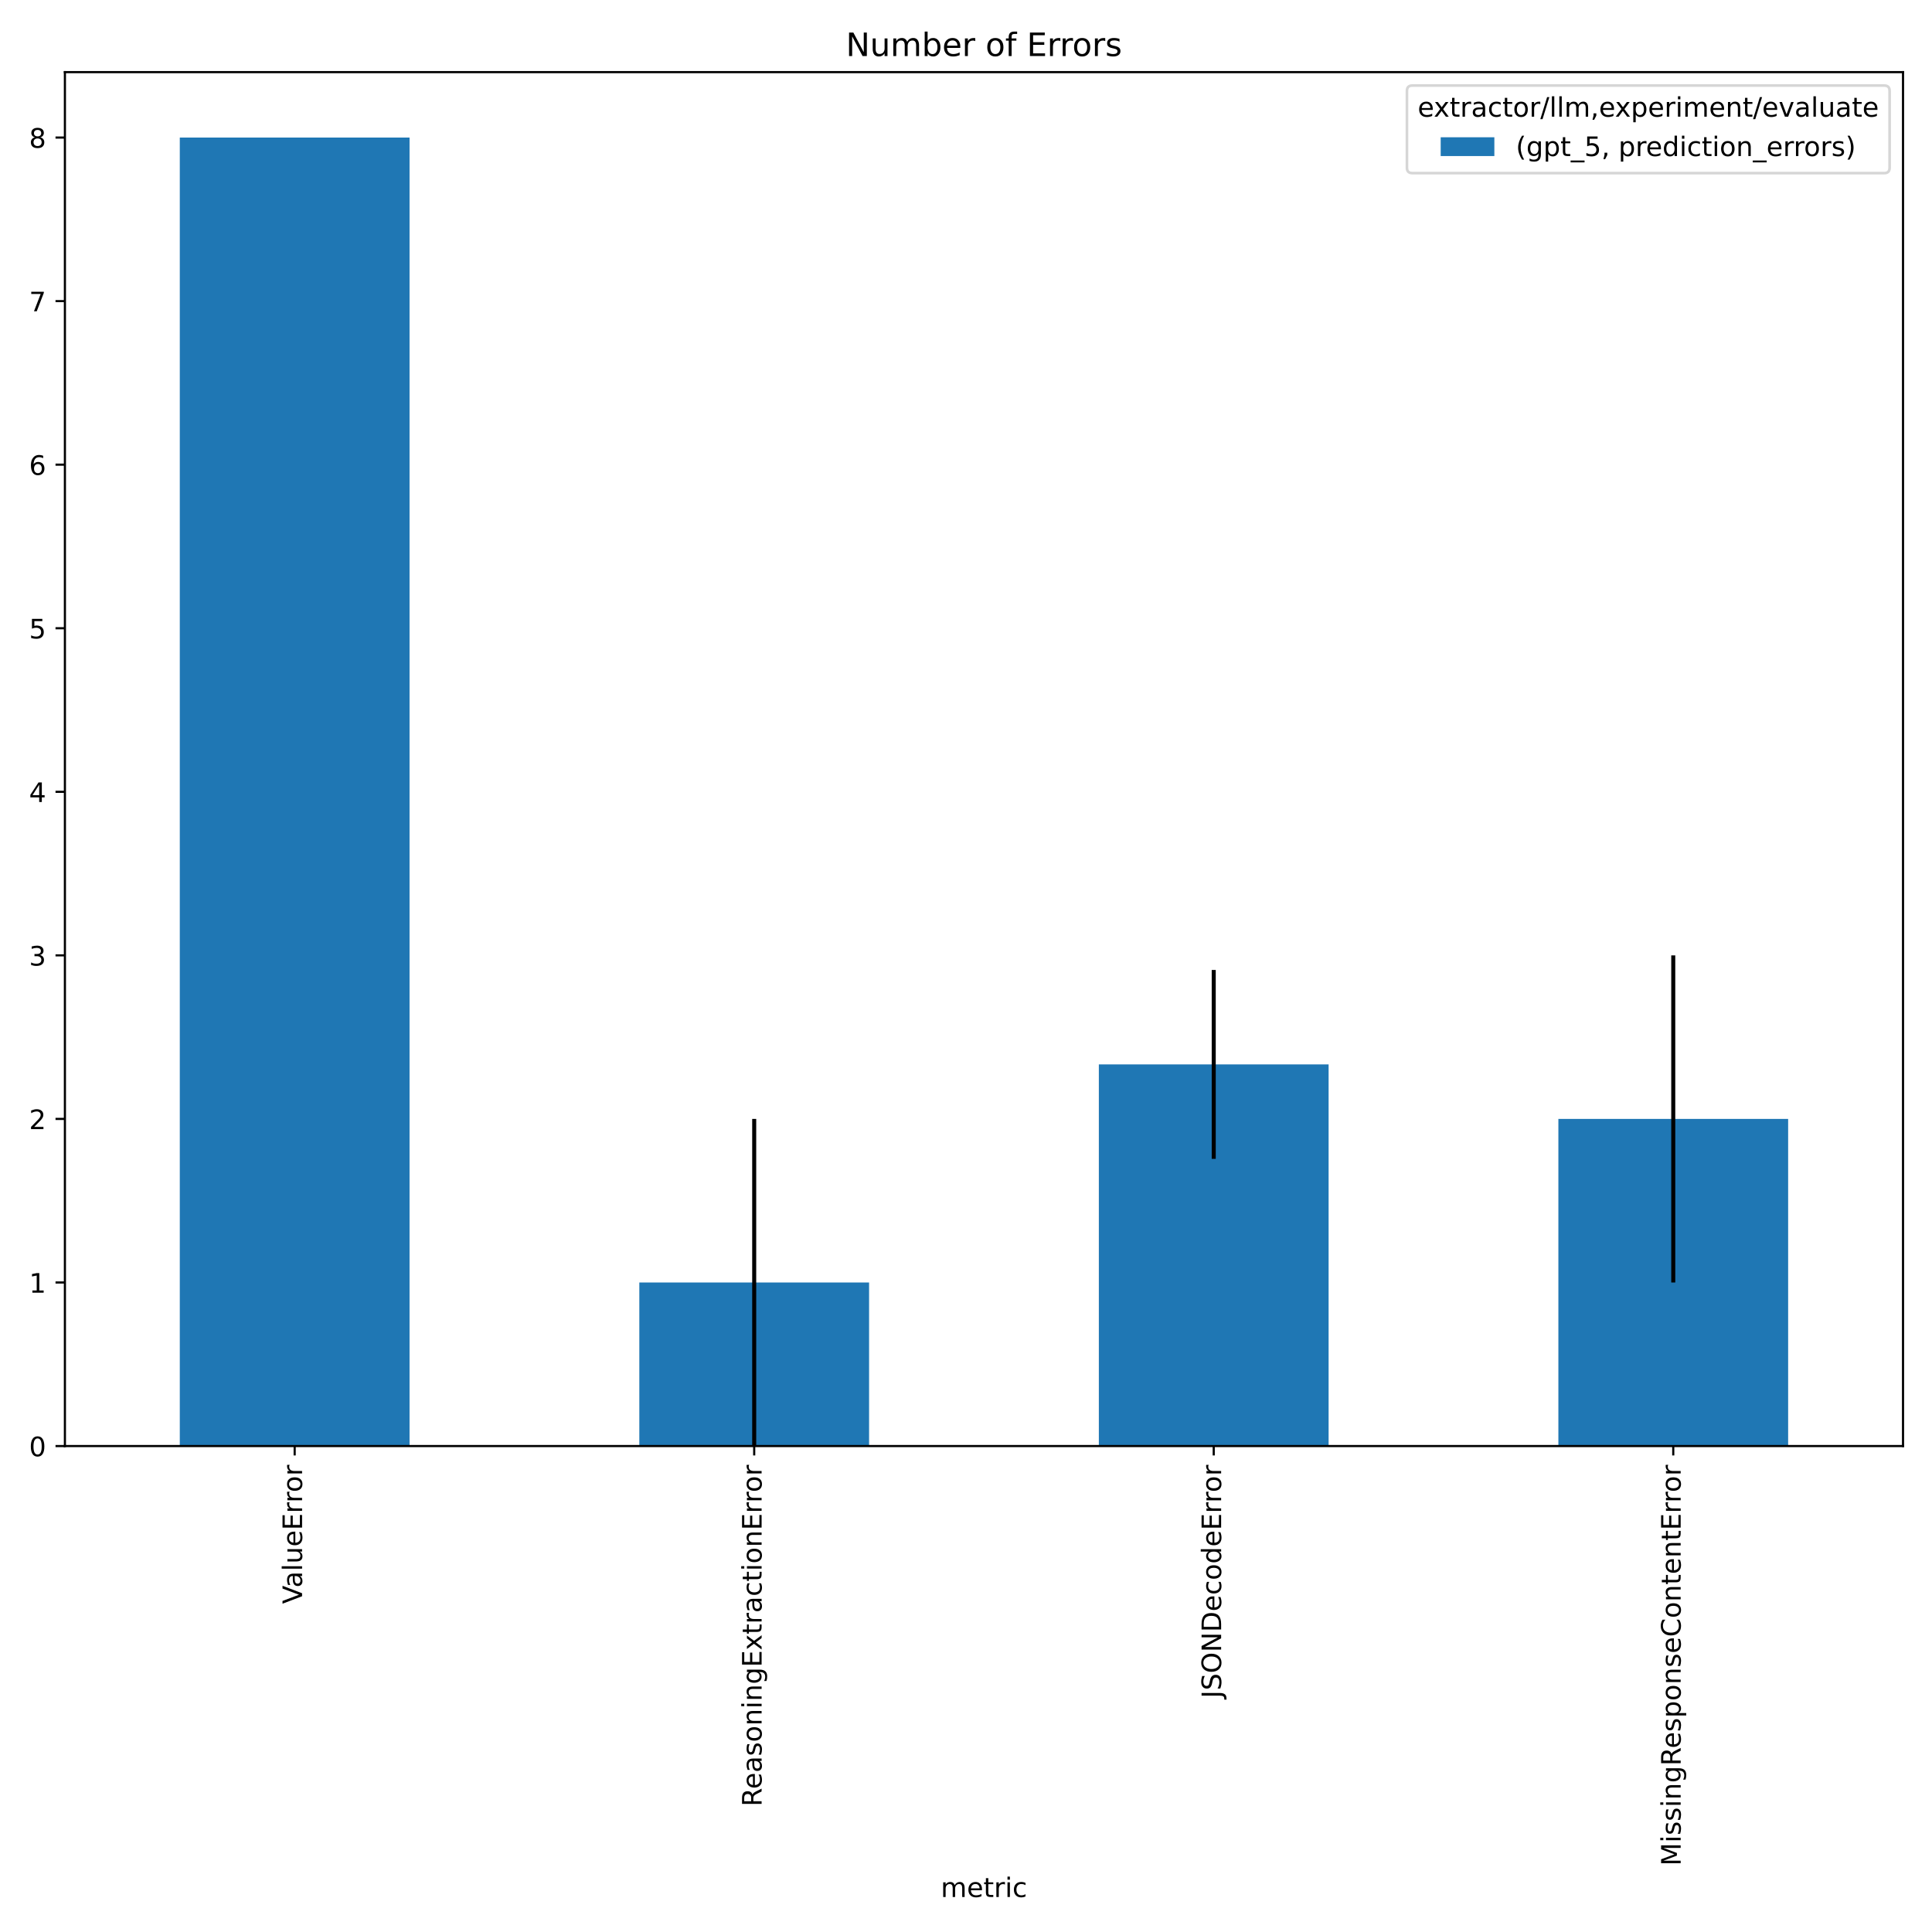
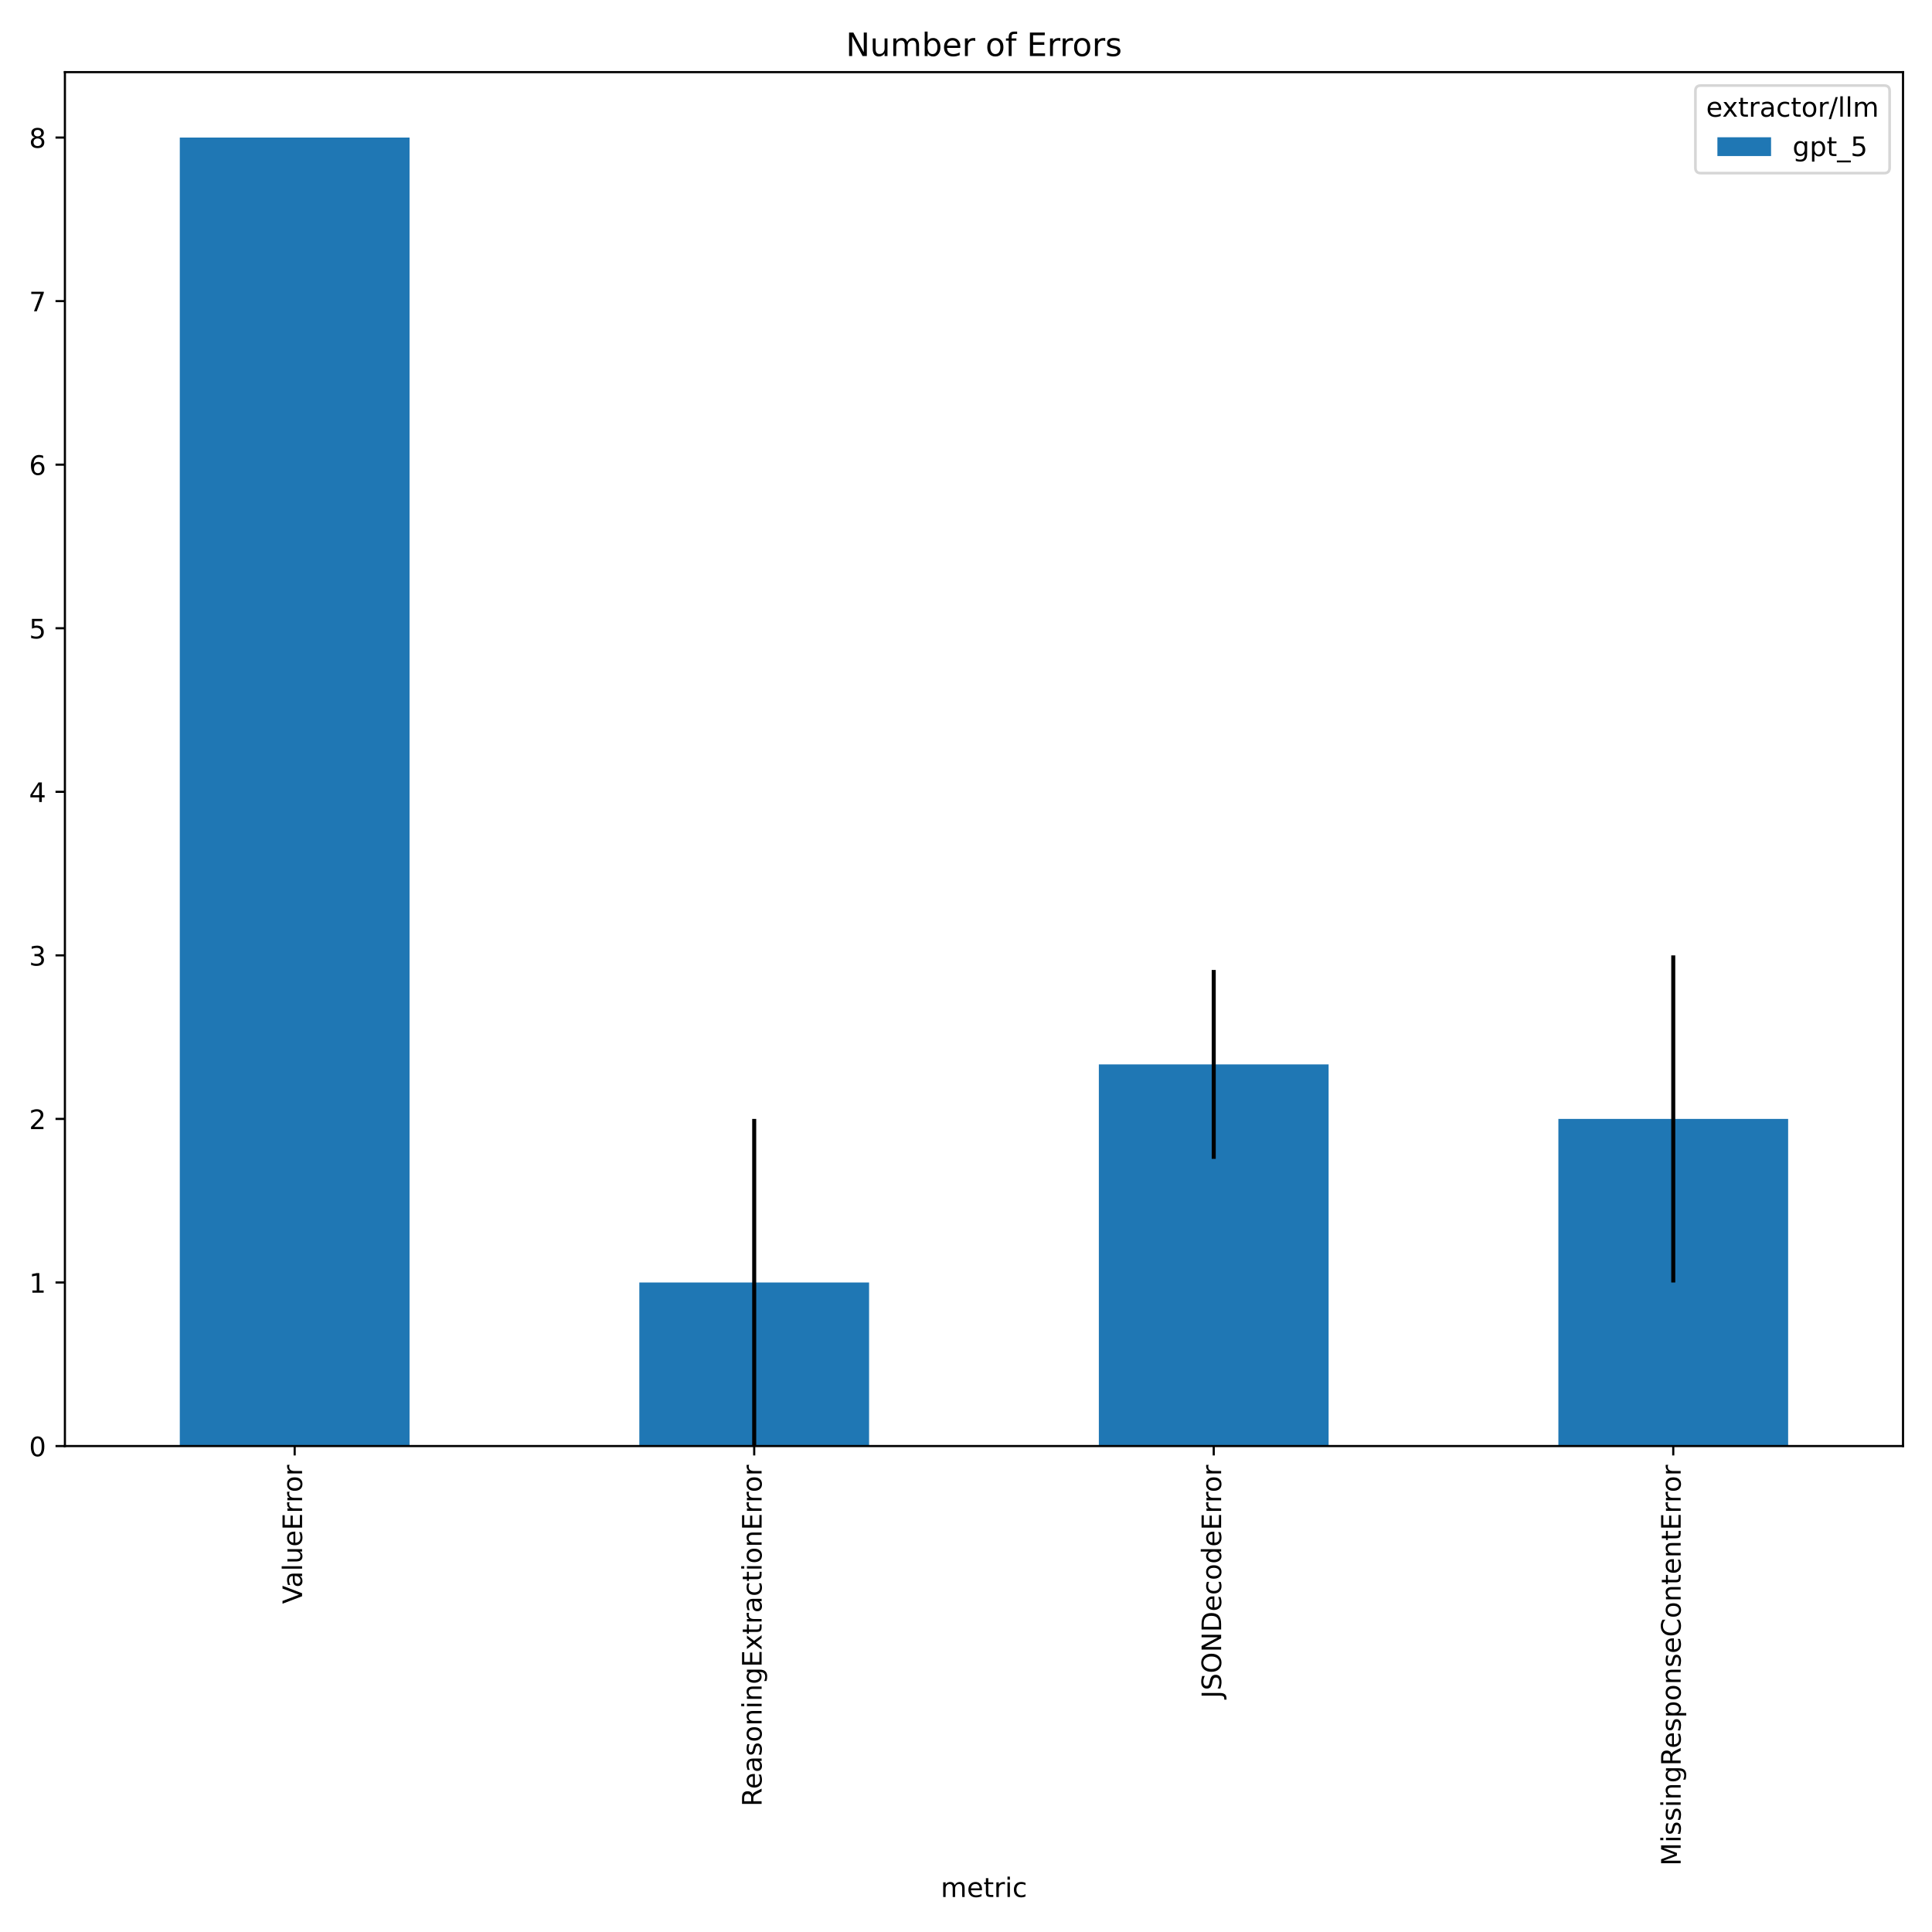
<svg xmlns="http://www.w3.org/2000/svg" xmlns:xlink="http://www.w3.org/1999/xlink" width="720pt" height="720pt" viewBox="0 0 720 720" version="1.1">
  <defs>
    <style type="text/css">*{stroke-linejoin: round; stroke-linecap: butt}</style>
  </defs>
  <g id="figure_1">
    <g id="patch_1">
      <path d="M 0 720  L 720 720  L 720 0  L 0 0  z " style="fill: #ffffff" />
    </g>
    <g id="axes_1">
      <g id="patch_2">
        <path d="M 24.19 538.9  L 709.2 538.9  L 709.2 26.88  L 24.19 26.88  z " style="fill: #ffffff" />
      </g>
      <g id="patch_3">
-         <path d="M 67.003 538.9  L 152.629 538.9  L 152.629 51.262  L 67.003 51.262  z " clip-path="url(#p5920b8ea98)" style="fill: #1f77b4" />
+         <path d="M 67.003 538.9  L 152.629 538.9  L 152.629 51.262  L 67.003 51.262  z " clip-path="url(#p217a0be607)" style="fill: #1f77b4" />
      </g>
      <g id="patch_4">
-         <path d="M 238.256 538.9  L 323.882 538.9  L 323.882 477.945  L 238.256 477.945  z " clip-path="url(#p5920b8ea98)" style="fill: #1f77b4" />
+         <path d="M 238.256 538.9  L 323.882 538.9  L 323.882 477.945  L 238.256 477.945  z " clip-path="url(#p217a0be607)" style="fill: #1f77b4" />
      </g>
      <g id="patch_5">
-         <path d="M 409.508 538.9  L 495.134 538.9  L 495.134 396.672  L 409.508 396.672  z " clip-path="url(#p5920b8ea98)" style="fill: #1f77b4" />
+         <path d="M 409.508 538.9  L 495.134 538.9  L 495.134 396.672  L 409.508 396.672  z " clip-path="url(#p217a0be607)" style="fill: #1f77b4" />
      </g>
      <g id="patch_6">
-         <path d="M 580.761 538.9  L 666.387 538.9  L 666.387 416.99  L 580.761 416.99  z " clip-path="url(#p5920b8ea98)" style="fill: #1f77b4" />
+         <path d="M 580.761 538.9  L 666.387 538.9  L 666.387 416.99  L 580.761 416.99  z " clip-path="url(#p217a0be607)" style="fill: #1f77b4" />
      </g>
      <g id="matplotlib.axis_1">
        <g id="xtick_1">
          <g id="line2d_1">
            <defs>
-               <path id="mff576303f9" d="M 0 0  L 0 3.5  " style="stroke: #000000; stroke-width: 0.8" />
+               <path id="m48f0c48dc9" d="M 0 0  L 0 3.5  " style="stroke: #000000; stroke-width: 0.8" />
            </defs>
            <g>
-               <use xlink:href="#mff576303f9" x="109.816" y="538.9" style="stroke: #000000; stroke-width: 0.8" />
+               <use xlink:href="#m48f0c48dc9" x="109.816" y="538.9" style="stroke: #000000; stroke-width: 0.8" />
            </g>
          </g>
          <g id="text_1">
            <g transform="translate(112.5756 597.7328) rotate(-90) scale(0.1 -0.1)">
              <defs>
                <path id="DejaVuSans-56" d="M 1831 0  L 50 4666  L 709 4666  L 2188 738  L 3669 4666  L 4325 4666  L 2547 0  L 1831 0  z " transform="scale(0.015625)" />
                <path id="DejaVuSans-61" d="M 2194 1759  Q 1497 1759 1228 1600  Q 959 1441 959 1056  Q 959 750 1161 570  Q 1363 391 1709 391  Q 2188 391 2477 730  Q 2766 1069 2766 1631  L 2766 1759  L 2194 1759  z M 3341 1997  L 3341 0  L 2766 0  L 2766 531  Q 2569 213 2275 61  Q 1981 -91 1556 -91  Q 1019 -91 701 211  Q 384 513 384 1019  Q 384 1609 779 1909  Q 1175 2209 1959 2209  L 2766 2209  L 2766 2266  Q 2766 2663 2505 2880  Q 2244 3097 1772 3097  Q 1472 3097 1187 3025  Q 903 2953 641 2809  L 641 3341  Q 956 3463 1253 3523  Q 1550 3584 1831 3584  Q 2591 3584 2966 3190  Q 3341 2797 3341 1997  z " transform="scale(0.015625)" />
                <path id="DejaVuSans-6c" d="M 603 4863  L 1178 4863  L 1178 0  L 603 0  L 603 4863  z " transform="scale(0.015625)" />
                <path id="DejaVuSans-75" d="M 544 1381  L 544 3500  L 1119 3500  L 1119 1403  Q 1119 906 1312 657  Q 1506 409 1894 409  Q 2359 409 2629 706  Q 2900 1003 2900 1516  L 2900 3500  L 3475 3500  L 3475 0  L 2900 0  L 2900 538  Q 2691 219 2414 64  Q 2138 -91 1772 -91  Q 1169 -91 856 284  Q 544 659 544 1381  z M 1991 3584  L 1991 3584  z " transform="scale(0.015625)" />
                <path id="DejaVuSans-65" d="M 3597 1894  L 3597 1613  L 953 1613  Q 991 1019 1311 708  Q 1631 397 2203 397  Q 2534 397 2845 478  Q 3156 559 3463 722  L 3463 178  Q 3153 47 2828 -22  Q 2503 -91 2169 -91  Q 1331 -91 842 396  Q 353 884 353 1716  Q 353 2575 817 3079  Q 1281 3584 2069 3584  Q 2775 3584 3186 3129  Q 3597 2675 3597 1894  z M 3022 2063  Q 3016 2534 2758 2815  Q 2500 3097 2075 3097  Q 1594 3097 1305 2825  Q 1016 2553 972 2059  L 3022 2063  z " transform="scale(0.015625)" />
                <path id="DejaVuSans-45" d="M 628 4666  L 3578 4666  L 3578 4134  L 1259 4134  L 1259 2753  L 3481 2753  L 3481 2222  L 1259 2222  L 1259 531  L 3634 531  L 3634 0  L 628 0  L 628 4666  z " transform="scale(0.015625)" />
                <path id="DejaVuSans-72" d="M 2631 2963  Q 2534 3019 2420 3045  Q 2306 3072 2169 3072  Q 1681 3072 1420 2755  Q 1159 2438 1159 1844  L 1159 0  L 581 0  L 581 3500  L 1159 3500  L 1159 2956  Q 1341 3275 1631 3429  Q 1922 3584 2338 3584  Q 2397 3584 2469 3576  Q 2541 3569 2628 3553  L 2631 2963  z " transform="scale(0.015625)" />
                <path id="DejaVuSans-6f" d="M 1959 3097  Q 1497 3097 1228 2736  Q 959 2375 959 1747  Q 959 1119 1226 758  Q 1494 397 1959 397  Q 2419 397 2687 759  Q 2956 1122 2956 1747  Q 2956 2369 2687 2733  Q 2419 3097 1959 3097  z M 1959 3584  Q 2709 3584 3137 3096  Q 3566 2609 3566 1747  Q 3566 888 3137 398  Q 2709 -91 1959 -91  Q 1206 -91 779 398  Q 353 888 353 1747  Q 353 2609 779 3096  Q 1206 3584 1959 3584  z " transform="scale(0.015625)" />
              </defs>
              <use xlink:href="#DejaVuSans-56" />
              <use xlink:href="#DejaVuSans-61" transform="translate(60.6582 0)" />
              <use xlink:href="#DejaVuSans-6c" transform="translate(121.9375 0)" />
              <use xlink:href="#DejaVuSans-75" transform="translate(149.7207 0)" />
              <use xlink:href="#DejaVuSans-65" transform="translate(213.0996 0)" />
              <use xlink:href="#DejaVuSans-45" transform="translate(274.623 0)" />
              <use xlink:href="#DejaVuSans-72" transform="translate(337.8066 0)" />
              <use xlink:href="#DejaVuSans-72" transform="translate(377.1699 0)" />
              <use xlink:href="#DejaVuSans-6f" transform="translate(416.0332 0)" />
              <use xlink:href="#DejaVuSans-72" transform="translate(477.2148 0)" />
            </g>
          </g>
        </g>
        <g id="xtick_2">
          <g id="line2d_2">
            <g>
-               <use xlink:href="#mff576303f9" x="281.069" y="538.9" style="stroke: #000000; stroke-width: 0.8" />
+               <use xlink:href="#m48f0c48dc9" x="281.069" y="538.9" style="stroke: #000000; stroke-width: 0.8" />
            </g>
          </g>
          <g id="text_2">
            <g transform="translate(283.8281 673.2297) rotate(-90) scale(0.1 -0.1)">
              <defs>
                <path id="DejaVuSans-52" d="M 2841 2188  Q 3044 2119 3236 1894  Q 3428 1669 3622 1275  L 4263 0  L 3584 0  L 2988 1197  Q 2756 1666 2539 1819  Q 2322 1972 1947 1972  L 1259 1972  L 1259 0  L 628 0  L 628 4666  L 2053 4666  Q 2853 4666 3247 4331  Q 3641 3997 3641 3322  Q 3641 2881 3436 2590  Q 3231 2300 2841 2188  z M 1259 4147  L 1259 2491  L 2053 2491  Q 2509 2491 2742 2702  Q 2975 2913 2975 3322  Q 2975 3731 2742 3939  Q 2509 4147 2053 4147  L 1259 4147  z " transform="scale(0.015625)" />
                <path id="DejaVuSans-73" d="M 2834 3397  L 2834 2853  Q 2591 2978 2328 3040  Q 2066 3103 1784 3103  Q 1356 3103 1142 2972  Q 928 2841 928 2578  Q 928 2378 1081 2264  Q 1234 2150 1697 2047  L 1894 2003  Q 2506 1872 2764 1633  Q 3022 1394 3022 966  Q 3022 478 2636 193  Q 2250 -91 1575 -91  Q 1294 -91 989 -36  Q 684 19 347 128  L 347 722  Q 666 556 975 473  Q 1284 391 1588 391  Q 1994 391 2212 530  Q 2431 669 2431 922  Q 2431 1156 2273 1281  Q 2116 1406 1581 1522  L 1381 1569  Q 847 1681 609 1914  Q 372 2147 372 2553  Q 372 3047 722 3315  Q 1072 3584 1716 3584  Q 2034 3584 2315 3537  Q 2597 3491 2834 3397  z " transform="scale(0.015625)" />
                <path id="DejaVuSans-6e" d="M 3513 2113  L 3513 0  L 2938 0  L 2938 2094  Q 2938 2591 2744 2837  Q 2550 3084 2163 3084  Q 1697 3084 1428 2787  Q 1159 2491 1159 1978  L 1159 0  L 581 0  L 581 3500  L 1159 3500  L 1159 2956  Q 1366 3272 1645 3428  Q 1925 3584 2291 3584  Q 2894 3584 3203 3211  Q 3513 2838 3513 2113  z " transform="scale(0.015625)" />
                <path id="DejaVuSans-69" d="M 603 3500  L 1178 3500  L 1178 0  L 603 0  L 603 3500  z M 603 4863  L 1178 4863  L 1178 4134  L 603 4134  L 603 4863  z " transform="scale(0.015625)" />
                <path id="DejaVuSans-67" d="M 2906 1791  Q 2906 2416 2648 2759  Q 2391 3103 1925 3103  Q 1463 3103 1205 2759  Q 947 2416 947 1791  Q 947 1169 1205 825  Q 1463 481 1925 481  Q 2391 481 2648 825  Q 2906 1169 2906 1791  z M 3481 434  Q 3481 -459 3084 -895  Q 2688 -1331 1869 -1331  Q 1566 -1331 1297 -1286  Q 1028 -1241 775 -1147  L 775 -588  Q 1028 -725 1275 -790  Q 1522 -856 1778 -856  Q 2344 -856 2625 -561  Q 2906 -266 2906 331  L 2906 616  Q 2728 306 2450 153  Q 2172 0 1784 0  Q 1141 0 747 490  Q 353 981 353 1791  Q 353 2603 747 3093  Q 1141 3584 1784 3584  Q 2172 3584 2450 3431  Q 2728 3278 2906 2969  L 2906 3500  L 3481 3500  L 3481 434  z " transform="scale(0.015625)" />
                <path id="DejaVuSans-78" d="M 3513 3500  L 2247 1797  L 3578 0  L 2900 0  L 1881 1375  L 863 0  L 184 0  L 1544 1831  L 300 3500  L 978 3500  L 1906 2253  L 2834 3500  L 3513 3500  z " transform="scale(0.015625)" />
                <path id="DejaVuSans-74" d="M 1172 4494  L 1172 3500  L 2356 3500  L 2356 3053  L 1172 3053  L 1172 1153  Q 1172 725 1289 603  Q 1406 481 1766 481  L 2356 481  L 2356 0  L 1766 0  Q 1100 0 847 248  Q 594 497 594 1153  L 594 3053  L 172 3053  L 172 3500  L 594 3500  L 594 4494  L 1172 4494  z " transform="scale(0.015625)" />
                <path id="DejaVuSans-63" d="M 3122 3366  L 3122 2828  Q 2878 2963 2633 3030  Q 2388 3097 2138 3097  Q 1578 3097 1268 2742  Q 959 2388 959 1747  Q 959 1106 1268 751  Q 1578 397 2138 397  Q 2388 397 2633 464  Q 2878 531 3122 666  L 3122 134  Q 2881 22 2623 -34  Q 2366 -91 2075 -91  Q 1284 -91 818 406  Q 353 903 353 1747  Q 353 2603 823 3093  Q 1294 3584 2113 3584  Q 2378 3584 2631 3529  Q 2884 3475 3122 3366  z " transform="scale(0.015625)" />
              </defs>
              <use xlink:href="#DejaVuSans-52" />
              <use xlink:href="#DejaVuSans-65" transform="translate(64.98242 0)" />
              <use xlink:href="#DejaVuSans-61" transform="translate(126.5059 0)" />
              <use xlink:href="#DejaVuSans-73" transform="translate(187.7852 0)" />
              <use xlink:href="#DejaVuSans-6f" transform="translate(239.8848 0)" />
              <use xlink:href="#DejaVuSans-6e" transform="translate(301.0664 0)" />
              <use xlink:href="#DejaVuSans-69" transform="translate(364.4453 0)" />
              <use xlink:href="#DejaVuSans-6e" transform="translate(392.2285 0)" />
              <use xlink:href="#DejaVuSans-67" transform="translate(455.6074 0)" />
              <use xlink:href="#DejaVuSans-45" transform="translate(519.084 0)" />
              <use xlink:href="#DejaVuSans-78" transform="translate(582.2676 0)" />
              <use xlink:href="#DejaVuSans-74" transform="translate(641.4473 0)" />
              <use xlink:href="#DejaVuSans-72" transform="translate(680.6562 0)" />
              <use xlink:href="#DejaVuSans-61" transform="translate(721.7695 0)" />
              <use xlink:href="#DejaVuSans-63" transform="translate(783.0488 0)" />
              <use xlink:href="#DejaVuSans-74" transform="translate(838.0293 0)" />
              <use xlink:href="#DejaVuSans-69" transform="translate(877.2383 0)" />
              <use xlink:href="#DejaVuSans-6f" transform="translate(905.0215 0)" />
              <use xlink:href="#DejaVuSans-6e" transform="translate(966.2031 0)" />
              <use xlink:href="#DejaVuSans-45" transform="translate(1029.582 0)" />
              <use xlink:href="#DejaVuSans-72" transform="translate(1092.766 0)" />
              <use xlink:href="#DejaVuSans-72" transform="translate(1132.129 0)" />
              <use xlink:href="#DejaVuSans-6f" transform="translate(1170.992 0)" />
              <use xlink:href="#DejaVuSans-72" transform="translate(1232.174 0)" />
            </g>
          </g>
        </g>
        <g id="xtick_3">
          <g id="line2d_3">
            <g>
-               <use xlink:href="#mff576303f9" x="452.321" y="538.9" style="stroke: #000000; stroke-width: 0.8" />
+               <use xlink:href="#m48f0c48dc9" x="452.321" y="538.9" style="stroke: #000000; stroke-width: 0.8" />
            </g>
          </g>
          <g id="text_3">
            <g transform="translate(455.0806 632.8937) rotate(-90) scale(0.1 -0.1)">
              <defs>
                <path id="DejaVuSans-4a" d="M 628 4666  L 1259 4666  L 1259 325  Q 1259 -519 939 -900  Q 619 -1281 -91 -1281  L -331 -1281  L -331 -750  L -134 -750  Q 284 -750 456 -515  Q 628 -281 628 325  L 628 4666  z " transform="scale(0.015625)" />
                <path id="DejaVuSans-53" d="M 3425 4513  L 3425 3897  Q 3066 4069 2747 4153  Q 2428 4238 2131 4238  Q 1616 4238 1336 4038  Q 1056 3838 1056 3469  Q 1056 3159 1242 3001  Q 1428 2844 1947 2747  L 2328 2669  Q 3034 2534 3370 2195  Q 3706 1856 3706 1288  Q 3706 609 3251 259  Q 2797 -91 1919 -91  Q 1588 -91 1214 -16  Q 841 59 441 206  L 441 856  Q 825 641 1194 531  Q 1563 422 1919 422  Q 2459 422 2753 634  Q 3047 847 3047 1241  Q 3047 1584 2836 1778  Q 2625 1972 2144 2069  L 1759 2144  Q 1053 2284 737 2584  Q 422 2884 422 3419  Q 422 4038 858 4394  Q 1294 4750 2059 4750  Q 2388 4750 2728 4690  Q 3069 4631 3425 4513  z " transform="scale(0.015625)" />
                <path id="DejaVuSans-4f" d="M 2522 4238  Q 1834 4238 1429 3725  Q 1025 3213 1025 2328  Q 1025 1447 1429 934  Q 1834 422 2522 422  Q 3209 422 3611 934  Q 4013 1447 4013 2328  Q 4013 3213 3611 3725  Q 3209 4238 2522 4238  z M 2522 4750  Q 3503 4750 4090 4092  Q 4678 3434 4678 2328  Q 4678 1225 4090 567  Q 3503 -91 2522 -91  Q 1538 -91 948 565  Q 359 1222 359 2328  Q 359 3434 948 4092  Q 1538 4750 2522 4750  z " transform="scale(0.015625)" />
                <path id="DejaVuSans-4e" d="M 628 4666  L 1478 4666  L 3547 763  L 3547 4666  L 4159 4666  L 4159 0  L 3309 0  L 1241 3903  L 1241 0  L 628 0  L 628 4666  z " transform="scale(0.015625)" />
                <path id="DejaVuSans-44" d="M 1259 4147  L 1259 519  L 2022 519  Q 2988 519 3436 956  Q 3884 1394 3884 2338  Q 3884 3275 3436 3711  Q 2988 4147 2022 4147  L 1259 4147  z M 628 4666  L 1925 4666  Q 3281 4666 3915 4102  Q 4550 3538 4550 2338  Q 4550 1131 3912 565  Q 3275 0 1925 0  L 628 0  L 628 4666  z " transform="scale(0.015625)" />
                <path id="DejaVuSans-64" d="M 2906 2969  L 2906 4863  L 3481 4863  L 3481 0  L 2906 0  L 2906 525  Q 2725 213 2448 61  Q 2172 -91 1784 -91  Q 1150 -91 751 415  Q 353 922 353 1747  Q 353 2572 751 3078  Q 1150 3584 1784 3584  Q 2172 3584 2448 3432  Q 2725 3281 2906 2969  z M 947 1747  Q 947 1113 1208 752  Q 1469 391 1925 391  Q 2381 391 2643 752  Q 2906 1113 2906 1747  Q 2906 2381 2643 2742  Q 2381 3103 1925 3103  Q 1469 3103 1208 2742  Q 947 2381 947 1747  z " transform="scale(0.015625)" />
              </defs>
              <use xlink:href="#DejaVuSans-4a" />
              <use xlink:href="#DejaVuSans-53" transform="translate(29.49219 0)" />
              <use xlink:href="#DejaVuSans-4f" transform="translate(92.96875 0)" />
              <use xlink:href="#DejaVuSans-4e" transform="translate(171.6797 0)" />
              <use xlink:href="#DejaVuSans-44" transform="translate(246.4844 0)" />
              <use xlink:href="#DejaVuSans-65" transform="translate(323.4863 0)" />
              <use xlink:href="#DejaVuSans-63" transform="translate(385.0098 0)" />
              <use xlink:href="#DejaVuSans-6f" transform="translate(439.9902 0)" />
              <use xlink:href="#DejaVuSans-64" transform="translate(501.1719 0)" />
              <use xlink:href="#DejaVuSans-65" transform="translate(564.6484 0)" />
              <use xlink:href="#DejaVuSans-45" transform="translate(626.1719 0)" />
              <use xlink:href="#DejaVuSans-72" transform="translate(689.3555 0)" />
              <use xlink:href="#DejaVuSans-72" transform="translate(728.7188 0)" />
              <use xlink:href="#DejaVuSans-6f" transform="translate(767.582 0)" />
              <use xlink:href="#DejaVuSans-72" transform="translate(828.7637 0)" />
            </g>
          </g>
        </g>
        <g id="xtick_4">
          <g id="line2d_4">
            <g>
-               <use xlink:href="#mff576303f9" x="623.574" y="538.9" style="stroke: #000000; stroke-width: 0.8" />
+               <use xlink:href="#m48f0c48dc9" x="623.574" y="538.9" style="stroke: #000000; stroke-width: 0.8" />
            </g>
          </g>
          <g id="text_4">
            <g transform="translate(626.3331 695.3578) rotate(-90) scale(0.1 -0.1)">
              <defs>
                <path id="DejaVuSans-4d" d="M 628 4666  L 1569 4666  L 2759 1491  L 3956 4666  L 4897 4666  L 4897 0  L 4281 0  L 4281 4097  L 3078 897  L 2444 897  L 1241 4097  L 1241 0  L 628 0  L 628 4666  z " transform="scale(0.015625)" />
                <path id="DejaVuSans-70" d="M 1159 525  L 1159 -1331  L 581 -1331  L 581 3500  L 1159 3500  L 1159 2969  Q 1341 3281 1617 3432  Q 1894 3584 2278 3584  Q 2916 3584 3314 3078  Q 3713 2572 3713 1747  Q 3713 922 3314 415  Q 2916 -91 2278 -91  Q 1894 -91 1617 61  Q 1341 213 1159 525  z M 3116 1747  Q 3116 2381 2855 2742  Q 2594 3103 2138 3103  Q 1681 3103 1420 2742  Q 1159 2381 1159 1747  Q 1159 1113 1420 752  Q 1681 391 2138 391  Q 2594 391 2855 752  Q 3116 1113 3116 1747  z " transform="scale(0.015625)" />
                <path id="DejaVuSans-43" d="M 4122 4306  L 4122 3641  Q 3803 3938 3442 4084  Q 3081 4231 2675 4231  Q 1875 4231 1450 3742  Q 1025 3253 1025 2328  Q 1025 1406 1450 917  Q 1875 428 2675 428  Q 3081 428 3442 575  Q 3803 722 4122 1019  L 4122 359  Q 3791 134 3420 21  Q 3050 -91 2638 -91  Q 1578 -91 968 557  Q 359 1206 359 2328  Q 359 3453 968 4101  Q 1578 4750 2638 4750  Q 3056 4750 3426 4639  Q 3797 4528 4122 4306  z " transform="scale(0.015625)" />
              </defs>
              <use xlink:href="#DejaVuSans-4d" />
              <use xlink:href="#DejaVuSans-69" transform="translate(86.2793 0)" />
              <use xlink:href="#DejaVuSans-73" transform="translate(114.0625 0)" />
              <use xlink:href="#DejaVuSans-73" transform="translate(166.1621 0)" />
              <use xlink:href="#DejaVuSans-69" transform="translate(218.2617 0)" />
              <use xlink:href="#DejaVuSans-6e" transform="translate(246.0449 0)" />
              <use xlink:href="#DejaVuSans-67" transform="translate(309.4238 0)" />
              <use xlink:href="#DejaVuSans-52" transform="translate(372.9004 0)" />
              <use xlink:href="#DejaVuSans-65" transform="translate(437.8828 0)" />
              <use xlink:href="#DejaVuSans-73" transform="translate(499.4062 0)" />
              <use xlink:href="#DejaVuSans-70" transform="translate(551.5059 0)" />
              <use xlink:href="#DejaVuSans-6f" transform="translate(614.9824 0)" />
              <use xlink:href="#DejaVuSans-6e" transform="translate(676.1641 0)" />
              <use xlink:href="#DejaVuSans-73" transform="translate(739.543 0)" />
              <use xlink:href="#DejaVuSans-65" transform="translate(791.6426 0)" />
              <use xlink:href="#DejaVuSans-43" transform="translate(853.166 0)" />
              <use xlink:href="#DejaVuSans-6f" transform="translate(922.9902 0)" />
              <use xlink:href="#DejaVuSans-6e" transform="translate(984.1719 0)" />
              <use xlink:href="#DejaVuSans-74" transform="translate(1047.551 0)" />
              <use xlink:href="#DejaVuSans-65" transform="translate(1086.76 0)" />
              <use xlink:href="#DejaVuSans-6e" transform="translate(1148.283 0)" />
              <use xlink:href="#DejaVuSans-74" transform="translate(1211.662 0)" />
              <use xlink:href="#DejaVuSans-45" transform="translate(1250.871 0)" />
              <use xlink:href="#DejaVuSans-72" transform="translate(1314.055 0)" />
              <use xlink:href="#DejaVuSans-72" transform="translate(1353.418 0)" />
              <use xlink:href="#DejaVuSans-6f" transform="translate(1392.281 0)" />
              <use xlink:href="#DejaVuSans-72" transform="translate(1453.463 0)" />
            </g>
          </g>
        </g>
        <g id="text_5">
          <g transform="translate(350.5942 706.9562) scale(0.1 -0.1)">
            <defs>
              <path id="DejaVuSans-6d" d="M 3328 2828  Q 3544 3216 3844 3400  Q 4144 3584 4550 3584  Q 5097 3584 5394 3201  Q 5691 2819 5691 2113  L 5691 0  L 5113 0  L 5113 2094  Q 5113 2597 4934 2840  Q 4756 3084 4391 3084  Q 3944 3084 3684 2787  Q 3425 2491 3425 1978  L 3425 0  L 2847 0  L 2847 2094  Q 2847 2600 2669 2842  Q 2491 3084 2119 3084  Q 1678 3084 1418 2786  Q 1159 2488 1159 1978  L 1159 0  L 581 0  L 581 3500  L 1159 3500  L 1159 2956  Q 1356 3278 1631 3431  Q 1906 3584 2284 3584  Q 2666 3584 2933 3390  Q 3200 3197 3328 2828  z " transform="scale(0.015625)" />
            </defs>
            <use xlink:href="#DejaVuSans-6d" />
            <use xlink:href="#DejaVuSans-65" transform="translate(97.41211 0)" />
            <use xlink:href="#DejaVuSans-74" transform="translate(158.9355 0)" />
            <use xlink:href="#DejaVuSans-72" transform="translate(198.1445 0)" />
            <use xlink:href="#DejaVuSans-69" transform="translate(239.2578 0)" />
            <use xlink:href="#DejaVuSans-63" transform="translate(267.041 0)" />
          </g>
        </g>
      </g>
      <g id="matplotlib.axis_2">
        <g id="ytick_1">
          <g id="line2d_5">
            <defs>
-               <path id="meeb4f05341" d="M 0 0  L -3.5 0  " style="stroke: #000000; stroke-width: 0.8" />
+               <path id="mc7325868f3" d="M 0 0  L -3.5 0  " style="stroke: #000000; stroke-width: 0.8" />
            </defs>
            <g>
-               <use xlink:href="#meeb4f05341" x="24.19" y="538.9" style="stroke: #000000; stroke-width: 0.8" />
+               <use xlink:href="#mc7325868f3" x="24.19" y="538.9" style="stroke: #000000; stroke-width: 0.8" />
            </g>
          </g>
          <g id="text_6">
            <g transform="translate(10.8275 542.6992) scale(0.1 -0.1)">
              <defs>
                <path id="DejaVuSans-30" d="M 2034 4250  Q 1547 4250 1301 3770  Q 1056 3291 1056 2328  Q 1056 1369 1301 889  Q 1547 409 2034 409  Q 2525 409 2770 889  Q 3016 1369 3016 2328  Q 3016 3291 2770 3770  Q 2525 4250 2034 4250  z M 2034 4750  Q 2819 4750 3233 4129  Q 3647 3509 3647 2328  Q 3647 1150 3233 529  Q 2819 -91 2034 -91  Q 1250 -91 836 529  Q 422 1150 422 2328  Q 422 3509 836 4129  Q 1250 4750 2034 4750  z " transform="scale(0.015625)" />
              </defs>
              <use xlink:href="#DejaVuSans-30" />
            </g>
          </g>
        </g>
        <g id="ytick_2">
          <g id="line2d_6">
            <g>
-               <use xlink:href="#meeb4f05341" x="24.19" y="477.945" style="stroke: #000000; stroke-width: 0.8" />
+               <use xlink:href="#mc7325868f3" x="24.19" y="477.945" style="stroke: #000000; stroke-width: 0.8" />
            </g>
          </g>
          <g id="text_7">
            <g transform="translate(10.8275 481.7445) scale(0.1 -0.1)">
              <defs>
                <path id="DejaVuSans-31" d="M 794 531  L 1825 531  L 1825 4091  L 703 3866  L 703 4441  L 1819 4666  L 2450 4666  L 2450 531  L 3481 531  L 3481 0  L 794 0  L 794 531  z " transform="scale(0.015625)" />
              </defs>
              <use xlink:href="#DejaVuSans-31" />
            </g>
          </g>
        </g>
        <g id="ytick_3">
          <g id="line2d_7">
            <g>
-               <use xlink:href="#meeb4f05341" x="24.19" y="416.99" style="stroke: #000000; stroke-width: 0.8" />
+               <use xlink:href="#mc7325868f3" x="24.19" y="416.99" style="stroke: #000000; stroke-width: 0.8" />
            </g>
          </g>
          <g id="text_8">
            <g transform="translate(10.8275 420.7897) scale(0.1 -0.1)">
              <defs>
                <path id="DejaVuSans-32" d="M 1228 531  L 3431 531  L 3431 0  L 469 0  L 469 531  Q 828 903 1448 1529  Q 2069 2156 2228 2338  Q 2531 2678 2651 2914  Q 2772 3150 2772 3378  Q 2772 3750 2511 3984  Q 2250 4219 1831 4219  Q 1534 4219 1204 4116  Q 875 4013 500 3803  L 500 4441  Q 881 4594 1212 4672  Q 1544 4750 1819 4750  Q 2544 4750 2975 4387  Q 3406 4025 3406 3419  Q 3406 3131 3298 2873  Q 3191 2616 2906 2266  Q 2828 2175 2409 1742  Q 1991 1309 1228 531  z " transform="scale(0.015625)" />
              </defs>
              <use xlink:href="#DejaVuSans-32" />
            </g>
          </g>
        </g>
        <g id="ytick_4">
          <g id="line2d_8">
            <g>
-               <use xlink:href="#meeb4f05341" x="24.19" y="356.036" style="stroke: #000000; stroke-width: 0.8" />
+               <use xlink:href="#mc7325868f3" x="24.19" y="356.036" style="stroke: #000000; stroke-width: 0.8" />
            </g>
          </g>
          <g id="text_9">
            <g transform="translate(10.8275 359.8349) scale(0.1 -0.1)">
              <defs>
                <path id="DejaVuSans-33" d="M 2597 2516  Q 3050 2419 3304 2112  Q 3559 1806 3559 1356  Q 3559 666 3084 287  Q 2609 -91 1734 -91  Q 1441 -91 1130 -33  Q 819 25 488 141  L 488 750  Q 750 597 1062 519  Q 1375 441 1716 441  Q 2309 441 2620 675  Q 2931 909 2931 1356  Q 2931 1769 2642 2001  Q 2353 2234 1838 2234  L 1294 2234  L 1294 2753  L 1863 2753  Q 2328 2753 2575 2939  Q 2822 3125 2822 3475  Q 2822 3834 2567 4026  Q 2313 4219 1838 4219  Q 1578 4219 1281 4162  Q 984 4106 628 3988  L 628 4550  Q 988 4650 1302 4700  Q 1616 4750 1894 4750  Q 2613 4750 3031 4423  Q 3450 4097 3450 3541  Q 3450 3153 3228 2886  Q 3006 2619 2597 2516  z " transform="scale(0.015625)" />
              </defs>
              <use xlink:href="#DejaVuSans-33" />
            </g>
          </g>
        </g>
        <g id="ytick_5">
          <g id="line2d_9">
            <g>
-               <use xlink:href="#meeb4f05341" x="24.19" y="295.081" style="stroke: #000000; stroke-width: 0.8" />
+               <use xlink:href="#mc7325868f3" x="24.19" y="295.081" style="stroke: #000000; stroke-width: 0.8" />
            </g>
          </g>
          <g id="text_10">
            <g transform="translate(10.8275 298.8802) scale(0.1 -0.1)">
              <defs>
                <path id="DejaVuSans-34" d="M 2419 4116  L 825 1625  L 2419 1625  L 2419 4116  z M 2253 4666  L 3047 4666  L 3047 1625  L 3713 1625  L 3713 1100  L 3047 1100  L 3047 0  L 2419 0  L 2419 1100  L 313 1100  L 313 1709  L 2253 4666  z " transform="scale(0.015625)" />
              </defs>
              <use xlink:href="#DejaVuSans-34" />
            </g>
          </g>
        </g>
        <g id="ytick_6">
          <g id="line2d_10">
            <g>
-               <use xlink:href="#meeb4f05341" x="24.19" y="234.126" style="stroke: #000000; stroke-width: 0.8" />
+               <use xlink:href="#mc7325868f3" x="24.19" y="234.126" style="stroke: #000000; stroke-width: 0.8" />
            </g>
          </g>
          <g id="text_11">
            <g transform="translate(10.8275 237.9254) scale(0.1 -0.1)">
              <defs>
                <path id="DejaVuSans-35" d="M 691 4666  L 3169 4666  L 3169 4134  L 1269 4134  L 1269 2991  Q 1406 3038 1543 3061  Q 1681 3084 1819 3084  Q 2600 3084 3056 2656  Q 3513 2228 3513 1497  Q 3513 744 3044 326  Q 2575 -91 1722 -91  Q 1428 -91 1123 -41  Q 819 9 494 109  L 494 744  Q 775 591 1075 516  Q 1375 441 1709 441  Q 2250 441 2565 725  Q 2881 1009 2881 1497  Q 2881 1984 2565 2268  Q 2250 2553 1709 2553  Q 1456 2553 1204 2497  Q 953 2441 691 2322  L 691 4666  z " transform="scale(0.015625)" />
              </defs>
              <use xlink:href="#DejaVuSans-35" />
            </g>
          </g>
        </g>
        <g id="ytick_7">
          <g id="line2d_11">
            <g>
-               <use xlink:href="#meeb4f05341" x="24.19" y="173.171" style="stroke: #000000; stroke-width: 0.8" />
+               <use xlink:href="#mc7325868f3" x="24.19" y="173.171" style="stroke: #000000; stroke-width: 0.8" />
            </g>
          </g>
          <g id="text_12">
            <g transform="translate(10.8275 176.9706) scale(0.1 -0.1)">
              <defs>
                <path id="DejaVuSans-36" d="M 2113 2584  Q 1688 2584 1439 2293  Q 1191 2003 1191 1497  Q 1191 994 1439 701  Q 1688 409 2113 409  Q 2538 409 2786 701  Q 3034 994 3034 1497  Q 3034 2003 2786 2293  Q 2538 2584 2113 2584  z M 3366 4563  L 3366 3988  Q 3128 4100 2886 4159  Q 2644 4219 2406 4219  Q 1781 4219 1451 3797  Q 1122 3375 1075 2522  Q 1259 2794 1537 2939  Q 1816 3084 2150 3084  Q 2853 3084 3261 2657  Q 3669 2231 3669 1497  Q 3669 778 3244 343  Q 2819 -91 2113 -91  Q 1303 -91 875 529  Q 447 1150 447 2328  Q 447 3434 972 4092  Q 1497 4750 2381 4750  Q 2619 4750 2861 4703  Q 3103 4656 3366 4563  z " transform="scale(0.015625)" />
              </defs>
              <use xlink:href="#DejaVuSans-36" />
            </g>
          </g>
        </g>
        <g id="ytick_8">
          <g id="line2d_12">
            <g>
-               <use xlink:href="#meeb4f05341" x="24.19" y="112.217" style="stroke: #000000; stroke-width: 0.8" />
+               <use xlink:href="#mc7325868f3" x="24.19" y="112.217" style="stroke: #000000; stroke-width: 0.8" />
            </g>
          </g>
          <g id="text_13">
            <g transform="translate(10.8275 116.0159) scale(0.1 -0.1)">
              <defs>
                <path id="DejaVuSans-37" d="M 525 4666  L 3525 4666  L 3525 4397  L 1831 0  L 1172 0  L 2766 4134  L 525 4134  L 525 4666  z " transform="scale(0.015625)" />
              </defs>
              <use xlink:href="#DejaVuSans-37" />
            </g>
          </g>
        </g>
        <g id="ytick_9">
          <g id="line2d_13">
            <g>
-               <use xlink:href="#meeb4f05341" x="24.19" y="51.262" style="stroke: #000000; stroke-width: 0.8" />
+               <use xlink:href="#mc7325868f3" x="24.19" y="51.262" style="stroke: #000000; stroke-width: 0.8" />
            </g>
          </g>
          <g id="text_14">
            <g transform="translate(10.8275 55.06112) scale(0.1 -0.1)">
              <defs>
                <path id="DejaVuSans-38" d="M 2034 2216  Q 1584 2216 1326 1975  Q 1069 1734 1069 1313  Q 1069 891 1326 650  Q 1584 409 2034 409  Q 2484 409 2743 651  Q 3003 894 3003 1313  Q 3003 1734 2745 1975  Q 2488 2216 2034 2216  z M 1403 2484  Q 997 2584 770 2862  Q 544 3141 544 3541  Q 544 4100 942 4425  Q 1341 4750 2034 4750  Q 2731 4750 3128 4425  Q 3525 4100 3525 3541  Q 3525 3141 3298 2862  Q 3072 2584 2669 2484  Q 3125 2378 3379 2068  Q 3634 1759 3634 1313  Q 3634 634 3220 271  Q 2806 -91 2034 -91  Q 1263 -91 848 271  Q 434 634 434 1313  Q 434 1759 690 2068  Q 947 2378 1403 2484  z M 1172 3481  Q 1172 3119 1398 2916  Q 1625 2713 2034 2713  Q 2441 2713 2670 2916  Q 2900 3119 2900 3481  Q 2900 3844 2670 4047  Q 2441 4250 2034 4250  Q 1625 4250 1398 4047  Q 1172 3844 1172 3481  z " transform="scale(0.015625)" />
              </defs>
              <use xlink:href="#DejaVuSans-38" />
            </g>
          </g>
        </g>
      </g>
      <g id="LineCollection_1">
-         <path d="M 109.816 51.262  L 109.816 51.262  " clip-path="url(#p5920b8ea98)" style="fill: none; stroke: #000000; stroke-width: 1.5" />
-         <path d="M 281.069 538.9  L 281.069 416.99  " clip-path="url(#p5920b8ea98)" style="fill: none; stroke: #000000; stroke-width: 1.5" />
-         <path d="M 452.321 431.864  L 452.321 361.48  " clip-path="url(#p5920b8ea98)" style="fill: none; stroke: #000000; stroke-width: 1.5" />
-         <path d="M 623.574 477.945  L 623.574 356.036  " clip-path="url(#p5920b8ea98)" style="fill: none; stroke: #000000; stroke-width: 1.5" />
+         <path d="M 109.816 51.262  L 109.816 51.262  " clip-path="url(#p217a0be607)" style="fill: none; stroke: #000000; stroke-width: 1.5" />
+         <path d="M 281.069 538.9  L 281.069 416.99  " clip-path="url(#p217a0be607)" style="fill: none; stroke: #000000; stroke-width: 1.5" />
+         <path d="M 452.321 431.864  L 452.321 361.48  " clip-path="url(#p217a0be607)" style="fill: none; stroke: #000000; stroke-width: 1.5" />
+         <path d="M 623.574 477.945  L 623.574 356.036  " clip-path="url(#p217a0be607)" style="fill: none; stroke: #000000; stroke-width: 1.5" />
      </g>
      <g id="patch_7">
        <path d="M 24.19 538.9  L 24.19 26.88  " style="fill: none; stroke: #000000; stroke-width: 0.8; stroke-linejoin: miter; stroke-linecap: square" />
      </g>
      <g id="patch_8">
        <path d="M 709.2 538.9  L 709.2 26.88  " style="fill: none; stroke: #000000; stroke-width: 0.8; stroke-linejoin: miter; stroke-linecap: square" />
      </g>
      <g id="patch_9">
        <path d="M 24.19 538.9  L 709.2 538.9  " style="fill: none; stroke: #000000; stroke-width: 0.8; stroke-linejoin: miter; stroke-linecap: square" />
      </g>
      <g id="patch_10">
        <path d="M 24.19 26.88  L 709.2 26.88  " style="fill: none; stroke: #000000; stroke-width: 0.8; stroke-linejoin: miter; stroke-linecap: square" />
      </g>
      <g id="text_15">
        <g transform="translate(315.2469 20.88) scale(0.12 -0.12)">
          <defs>
            <path id="DejaVuSans-62" d="M 3116 1747  Q 3116 2381 2855 2742  Q 2594 3103 2138 3103  Q 1681 3103 1420 2742  Q 1159 2381 1159 1747  Q 1159 1113 1420 752  Q 1681 391 2138 391  Q 2594 391 2855 752  Q 3116 1113 3116 1747  z M 1159 2969  Q 1341 3281 1617 3432  Q 1894 3584 2278 3584  Q 2916 3584 3314 3078  Q 3713 2572 3713 1747  Q 3713 922 3314 415  Q 2916 -91 2278 -91  Q 1894 -91 1617 61  Q 1341 213 1159 525  L 1159 0  L 581 0  L 581 4863  L 1159 4863  L 1159 2969  z " transform="scale(0.015625)" />
            <path id="DejaVuSans-20" transform="scale(0.015625)" />
            <path id="DejaVuSans-66" d="M 2375 4863  L 2375 4384  L 1825 4384  Q 1516 4384 1395 4259  Q 1275 4134 1275 3809  L 1275 3500  L 2222 3500  L 2222 3053  L 1275 3053  L 1275 0  L 697 0  L 697 3053  L 147 3053  L 147 3500  L 697 3500  L 697 3744  Q 697 4328 969 4595  Q 1241 4863 1831 4863  L 2375 4863  z " transform="scale(0.015625)" />
          </defs>
          <use xlink:href="#DejaVuSans-4e" />
          <use xlink:href="#DejaVuSans-75" transform="translate(74.80469 0)" />
          <use xlink:href="#DejaVuSans-6d" transform="translate(138.1836 0)" />
          <use xlink:href="#DejaVuSans-62" transform="translate(235.5957 0)" />
          <use xlink:href="#DejaVuSans-65" transform="translate(299.0723 0)" />
          <use xlink:href="#DejaVuSans-72" transform="translate(360.5957 0)" />
          <use xlink:href="#DejaVuSans-20" transform="translate(401.709 0)" />
          <use xlink:href="#DejaVuSans-6f" transform="translate(433.4961 0)" />
          <use xlink:href="#DejaVuSans-66" transform="translate(494.6777 0)" />
          <use xlink:href="#DejaVuSans-20" transform="translate(529.8828 0)" />
          <use xlink:href="#DejaVuSans-45" transform="translate(561.6699 0)" />
          <use xlink:href="#DejaVuSans-72" transform="translate(624.8535 0)" />
          <use xlink:href="#DejaVuSans-72" transform="translate(664.2168 0)" />
          <use xlink:href="#DejaVuSans-6f" transform="translate(703.0801 0)" />
          <use xlink:href="#DejaVuSans-72" transform="translate(764.2617 0)" />
          <use xlink:href="#DejaVuSans-73" transform="translate(805.375 0)" />
        </g>
      </g>
      <g id="legend_1">
        <g id="patch_11">
-           <path d="M 526.327 64.514  L 702.2 64.514  Q 704.2 64.514 704.2 62.514  L 704.2 33.88  Q 704.2 31.88 702.2 31.88  L 526.327 31.88  Q 524.327 31.88 524.327 33.88  L 524.327 62.514  Q 524.327 64.514 526.327 64.514  z " style="fill: #ffffff; opacity: 0.8; stroke: #cccccc; stroke-linejoin: miter" />
+           <path d="M 633.83 64.514  L 702.2 64.514  Q 704.2 64.514 704.2 62.514  L 704.2 33.88  Q 704.2 31.88 702.2 31.88  L 633.83 31.88  Q 631.83 31.88 631.83 33.88  L 631.83 62.514  Q 631.83 64.514 633.83 64.514  z " style="fill: #ffffff; opacity: 0.8; stroke: #cccccc; stroke-linejoin: miter" />
        </g>
        <g id="text_16">
-           <g transform="translate(528.3266 43.47844) scale(0.1 -0.1)">
+           <g transform="translate(635.8297 43.47844) scale(0.1 -0.1)">
            <defs>
              <path id="DejaVuSans-2f" d="M 1625 4666  L 2156 4666  L 531 -594  L 0 -594  L 1625 4666  z " transform="scale(0.015625)" />
-               <path id="DejaVuSans-2c" d="M 750 794  L 1409 794  L 1409 256  L 897 -744  L 494 -744  L 750 256  L 750 794  z " transform="scale(0.015625)" />
-               <path id="DejaVuSans-76" d="M 191 3500  L 800 3500  L 1894 563  L 2988 3500  L 3597 3500  L 2284 0  L 1503 0  L 191 3500  z " transform="scale(0.015625)" />
            </defs>
            <use xlink:href="#DejaVuSans-65" />
            <use xlink:href="#DejaVuSans-78" transform="translate(59.77344 0)" />
            <use xlink:href="#DejaVuSans-74" transform="translate(118.9531 0)" />
            <use xlink:href="#DejaVuSans-72" transform="translate(158.1621 0)" />
            <use xlink:href="#DejaVuSans-61" transform="translate(199.2754 0)" />
            <use xlink:href="#DejaVuSans-63" transform="translate(260.5547 0)" />
            <use xlink:href="#DejaVuSans-74" transform="translate(315.5352 0)" />
            <use xlink:href="#DejaVuSans-6f" transform="translate(354.7441 0)" />
            <use xlink:href="#DejaVuSans-72" transform="translate(415.9258 0)" />
            <use xlink:href="#DejaVuSans-2f" transform="translate(457.0391 0)" />
            <use xlink:href="#DejaVuSans-6c" transform="translate(490.7305 0)" />
            <use xlink:href="#DejaVuSans-6c" transform="translate(518.5137 0)" />
            <use xlink:href="#DejaVuSans-6d" transform="translate(546.2969 0)" />
-             <use xlink:href="#DejaVuSans-2c" transform="translate(643.709 0)" />
-             <use xlink:href="#DejaVuSans-65" transform="translate(675.4961 0)" />
-             <use xlink:href="#DejaVuSans-78" transform="translate(735.2695 0)" />
-             <use xlink:href="#DejaVuSans-70" transform="translate(794.4492 0)" />
-             <use xlink:href="#DejaVuSans-65" transform="translate(857.9258 0)" />
-             <use xlink:href="#DejaVuSans-72" transform="translate(919.4492 0)" />
-             <use xlink:href="#DejaVuSans-69" transform="translate(960.5625 0)" />
-             <use xlink:href="#DejaVuSans-6d" transform="translate(988.3457 0)" />
-             <use xlink:href="#DejaVuSans-65" transform="translate(1085.758 0)" />
-             <use xlink:href="#DejaVuSans-6e" transform="translate(1147.281 0)" />
-             <use xlink:href="#DejaVuSans-74" transform="translate(1210.66 0)" />
-             <use xlink:href="#DejaVuSans-2f" transform="translate(1249.869 0)" />
-             <use xlink:href="#DejaVuSans-65" transform="translate(1283.561 0)" />
-             <use xlink:href="#DejaVuSans-76" transform="translate(1345.084 0)" />
-             <use xlink:href="#DejaVuSans-61" transform="translate(1404.264 0)" />
-             <use xlink:href="#DejaVuSans-6c" transform="translate(1465.543 0)" />
-             <use xlink:href="#DejaVuSans-75" transform="translate(1493.326 0)" />
-             <use xlink:href="#DejaVuSans-61" transform="translate(1556.705 0)" />
-             <use xlink:href="#DejaVuSans-74" transform="translate(1617.984 0)" />
-             <use xlink:href="#DejaVuSans-65" transform="translate(1657.193 0)" />
          </g>
        </g>
        <g id="patch_12">
-           <path d="M 536.903 58.157  L 556.903 58.157  L 556.903 51.157  L 536.903 51.157  z " style="fill: #1f77b4" />
+           <path d="M 640.025 58.157  L 660.025 58.157  L 660.025 51.157  L 640.025 51.157  z " style="fill: #1f77b4" />
        </g>
        <g id="text_17">
-           <g transform="translate(564.9031 58.15656) scale(0.1 -0.1)">
+           <g transform="translate(668.025 58.15656) scale(0.1 -0.1)">
            <defs>
-               <path id="DejaVuSans-28" d="M 1984 4856  Q 1566 4138 1362 3434  Q 1159 2731 1159 2009  Q 1159 1288 1364 580  Q 1569 -128 1984 -844  L 1484 -844  Q 1016 -109 783 600  Q 550 1309 550 2009  Q 550 2706 781 3412  Q 1013 4119 1484 4856  L 1984 4856  z " transform="scale(0.015625)" />
              <path id="DejaVuSans-5f" d="M 3263 -1063  L 3263 -1509  L -63 -1509  L -63 -1063  L 3263 -1063  z " transform="scale(0.015625)" />
-               <path id="DejaVuSans-29" d="M 513 4856  L 1013 4856  Q 1481 4119 1714 3412  Q 1947 2706 1947 2009  Q 1947 1309 1714 600  Q 1481 -109 1013 -844  L 513 -844  Q 928 -128 1133 580  Q 1338 1288 1338 2009  Q 1338 2731 1133 3434  Q 928 4138 513 4856  z " transform="scale(0.015625)" />
            </defs>
-             <use xlink:href="#DejaVuSans-28" />
-             <use xlink:href="#DejaVuSans-67" transform="translate(39.01367 0)" />
-             <use xlink:href="#DejaVuSans-70" transform="translate(102.4902 0)" />
-             <use xlink:href="#DejaVuSans-74" transform="translate(165.9668 0)" />
-             <use xlink:href="#DejaVuSans-5f" transform="translate(205.1758 0)" />
-             <use xlink:href="#DejaVuSans-35" transform="translate(255.1758 0)" />
-             <use xlink:href="#DejaVuSans-2c" transform="translate(318.7988 0)" />
-             <use xlink:href="#DejaVuSans-20" transform="translate(350.5859 0)" />
-             <use xlink:href="#DejaVuSans-70" transform="translate(382.373 0)" />
-             <use xlink:href="#DejaVuSans-72" transform="translate(445.8496 0)" />
-             <use xlink:href="#DejaVuSans-65" transform="translate(484.7129 0)" />
-             <use xlink:href="#DejaVuSans-64" transform="translate(546.2363 0)" />
-             <use xlink:href="#DejaVuSans-69" transform="translate(609.7129 0)" />
-             <use xlink:href="#DejaVuSans-63" transform="translate(637.4961 0)" />
-             <use xlink:href="#DejaVuSans-74" transform="translate(692.4766 0)" />
-             <use xlink:href="#DejaVuSans-69" transform="translate(731.6855 0)" />
-             <use xlink:href="#DejaVuSans-6f" transform="translate(759.4688 0)" />
-             <use xlink:href="#DejaVuSans-6e" transform="translate(820.6504 0)" />
-             <use xlink:href="#DejaVuSans-5f" transform="translate(884.0293 0)" />
-             <use xlink:href="#DejaVuSans-65" transform="translate(934.0293 0)" />
-             <use xlink:href="#DejaVuSans-72" transform="translate(995.5527 0)" />
-             <use xlink:href="#DejaVuSans-72" transform="translate(1034.916 0)" />
-             <use xlink:href="#DejaVuSans-6f" transform="translate(1073.779 0)" />
-             <use xlink:href="#DejaVuSans-72" transform="translate(1134.961 0)" />
-             <use xlink:href="#DejaVuSans-73" transform="translate(1176.074 0)" />
-             <use xlink:href="#DejaVuSans-29" transform="translate(1228.174 0)" />
+             <use xlink:href="#DejaVuSans-67" />
+             <use xlink:href="#DejaVuSans-70" transform="translate(63.47656 0)" />
+             <use xlink:href="#DejaVuSans-74" transform="translate(126.9531 0)" />
+             <use xlink:href="#DejaVuSans-5f" transform="translate(166.1621 0)" />
+             <use xlink:href="#DejaVuSans-35" transform="translate(216.1621 0)" />
          </g>
        </g>
      </g>
    </g>
  </g>
  <defs>
-     <clipPath id="p5920b8ea98">
+     <clipPath id="p217a0be607">
      <rect x="24.19" y="26.88" width="685.01" height="512.02" />
    </clipPath>
  </defs>
</svg>
